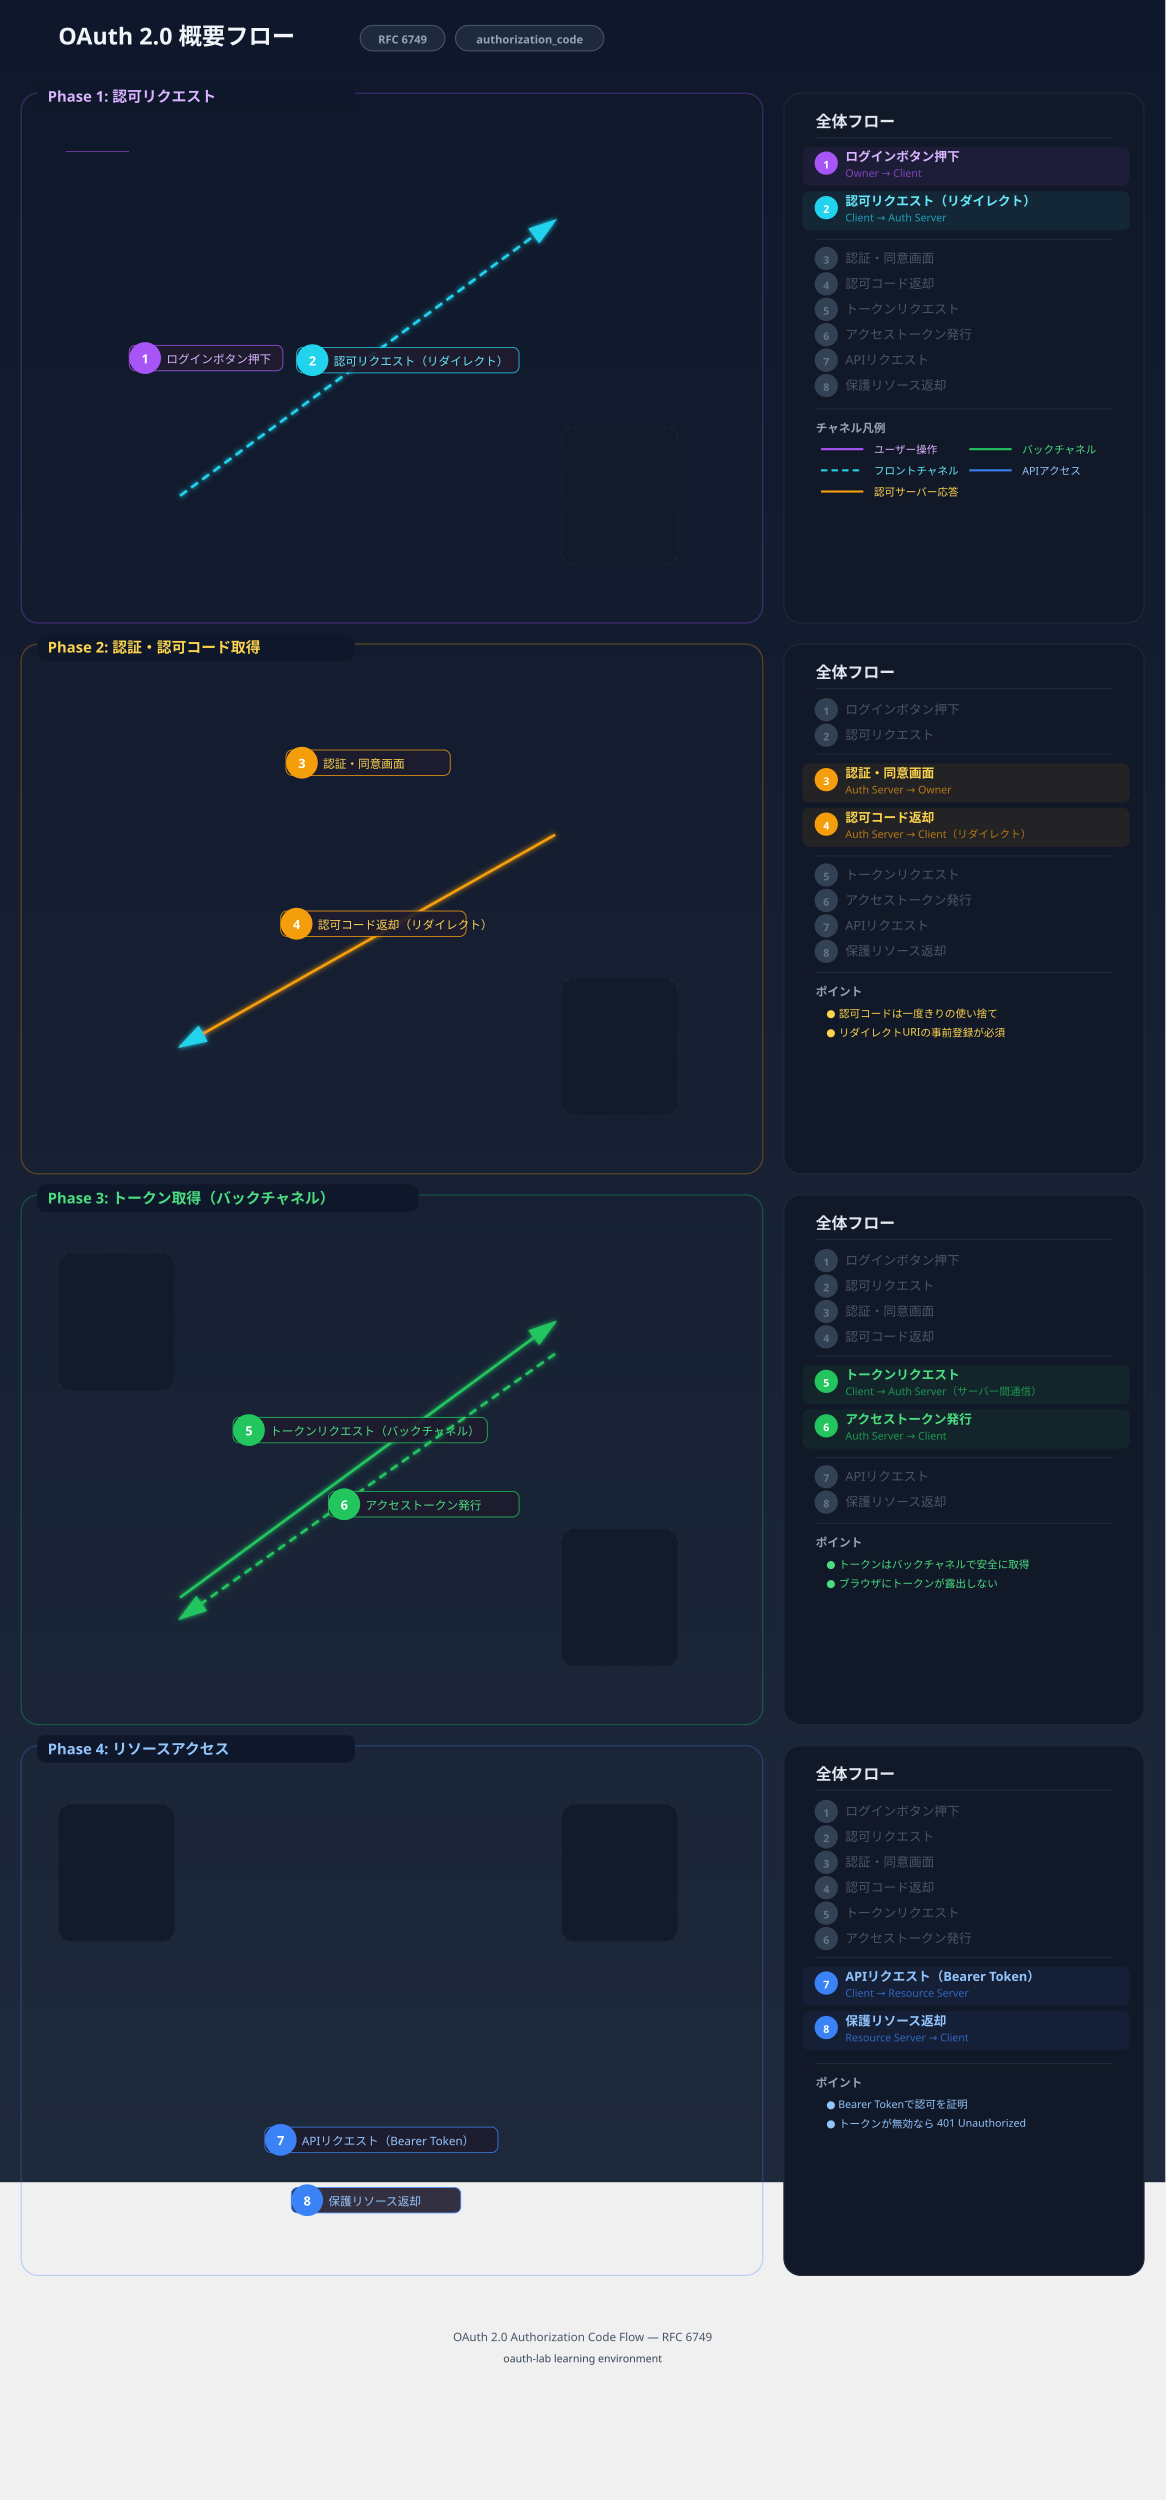
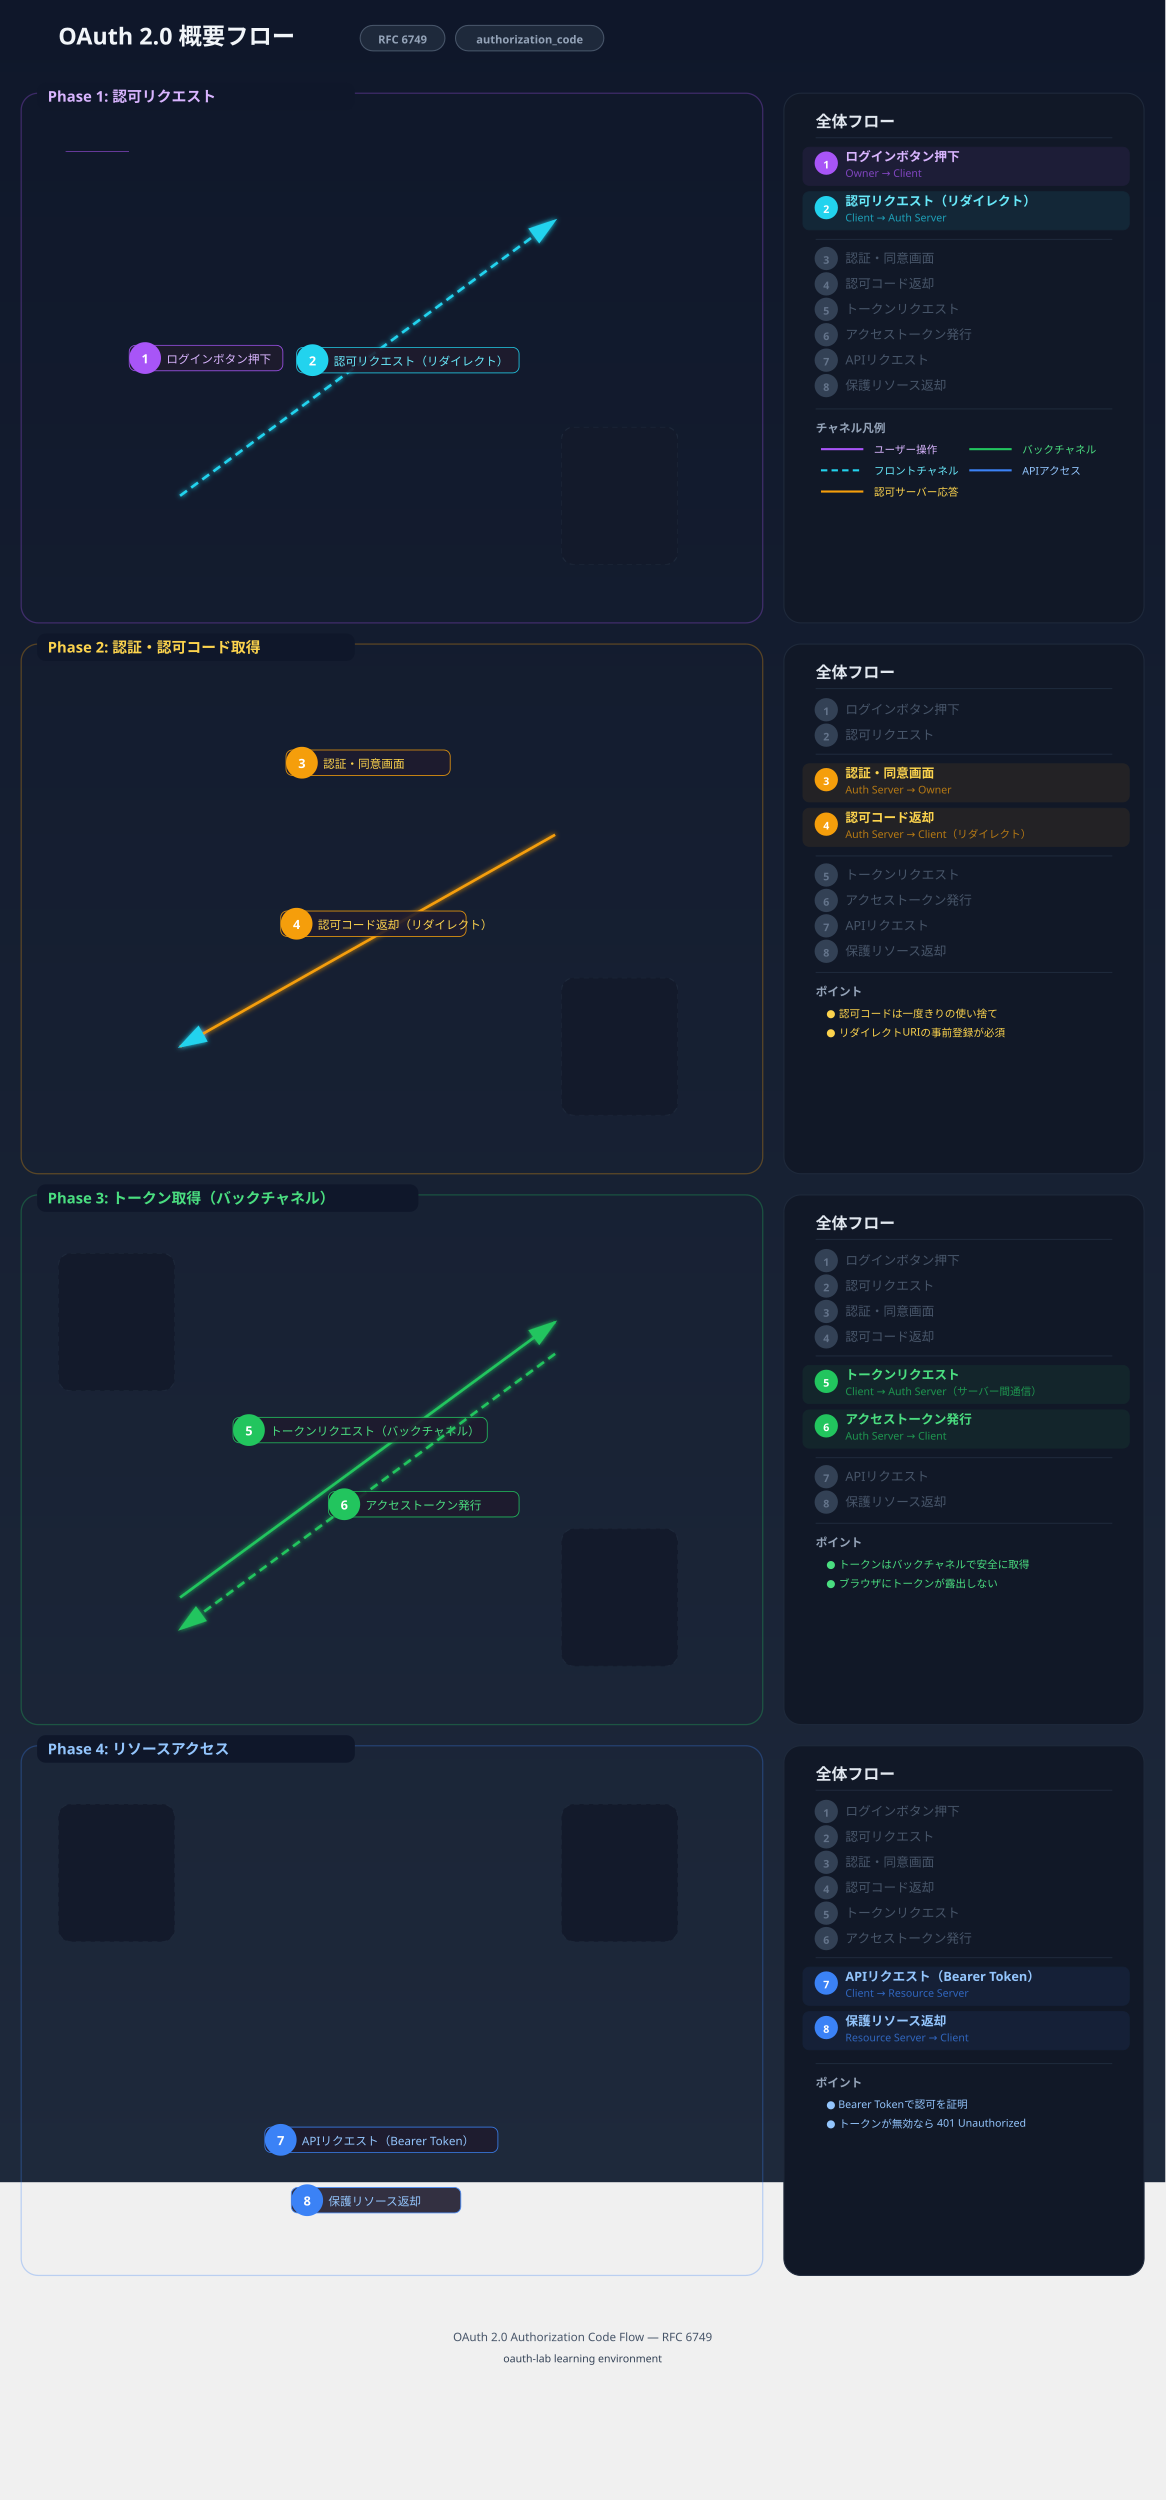
<svg xmlns="http://www.w3.org/2000/svg" viewBox="0 0 1100 2360" font-family="'Segoe UI', system-ui, sans-serif">
  <defs>
    <linearGradient id="bgGrad" x1="0" y1="0" x2="0" y2="1">
      <stop offset="0%" stop-color="#0f172a" />
      <stop offset="100%" stop-color="#1e293b" />
    </linearGradient>
    <filter id="shadow">
      <feDropShadow dx="0" dy="2" stdDeviation="4" flood-color="#000" flood-opacity="0.35" />
    </filter>
    <filter id="glow">
      <feGaussianBlur stdDeviation="2.5" result="blur" />
      <feMerge>
        <feMergeNode in="blur" />
        <feMergeNode in="SourceGraphic" />
      </feMerge>
    </filter>
    <marker id="arrowPurple" markerWidth="11" markerHeight="7" refX="10" refY="3.5" orient="auto">
      <polygon points="0 0, 11 3.5, 0 7" fill="#a855f7" />
    </marker>
    <marker id="arrowCyan" markerWidth="11" markerHeight="7" refX="10" refY="3.5" orient="auto">
      <polygon points="0 0, 11 3.5, 0 7" fill="#22d3ee" />
    </marker>
    <marker id="arrowAmber" markerWidth="11" markerHeight="7" refX="10" refY="3.5" orient="auto">
      <polygon points="0 0, 11 3.5, 0 7" fill="#f59e0b" />
    </marker>
    <marker id="arrowGreen" markerWidth="11" markerHeight="7" refX="10" refY="3.5" orient="auto">
      <polygon points="0 0, 11 3.5, 0 7" fill="#22c55e" />
    </marker>
    <marker id="arrowBlue" markerWidth="11" markerHeight="7" refX="10" refY="3.5" orient="auto">
      <polygon points="0 0, 11 3.5, 0 7" fill="#3b82f6" />
    </marker>
    <symbol id="owner" viewBox="0 0 110 130">
      <rect x="0" y="0" width="110" height="130" rx="12" fill="#1e1b2e" stroke="#a855f7" stroke-width="1.6" />
      <g transform="translate(55, 32)">
        <circle cx="0" cy="-8" r="11" fill="none" stroke="#a855f7" stroke-width="1.5" />
        <circle cx="-3" cy="-10" r="1.2" fill="#a855f7" />
        <circle cx="3" cy="-10" r="1.2" fill="#a855f7" />
        <path d="M-2.5,-4 Q0,-1 2.5,-4" fill="none" stroke="#a855f7" stroke-width="1" stroke-linecap="round" />
        <path d="M-13,28 Q-13,10 0,6 Q13,10 13,28" fill="none" stroke="#a855f7" stroke-width="1.5" />
        <line x1="-13" y1="28" x2="13" y2="28" stroke="#a855f7" stroke-width="1.5" stroke-linecap="round" />
        <rect x="17" y="-18" width="20" height="14" rx="2" fill="none" stroke="#a855f7" stroke-width="0.8" opacity="0.5" />
        <rect x="19" y="-16" width="5" height="5" rx="1" fill="#a855f7" opacity="0.3" />
      </g>
      <text x="55" y="100" text-anchor="middle" fill="#d8b4fe" font-size="12" font-weight="700">リソース所有者</text>
      <text x="55" y="116" text-anchor="middle" fill="#a855f7" font-size="8.5" opacity="0.7">(Resource Owner)</text>
    </symbol>
    <symbol id="client" viewBox="0 0 110 130">
      <rect x="0" y="0" width="110" height="130" rx="12" fill="#1e1b2e" stroke="#22d3ee" stroke-width="1.6" />
      <g transform="translate(55, 34)">
        <rect x="-18" y="-16" width="36" height="26" rx="3" fill="none" stroke="#22d3ee" stroke-width="1.3" />
        <rect x="-14" y="-12" width="28" height="18" rx="1" fill="#22d3ee" opacity="0.05" />
        <circle cx="0" cy="-3" r="6.5" fill="none" stroke="#22d3ee" stroke-width="1" />
        <circle cx="0" cy="-3" r="2.5" fill="none" stroke="#22d3ee" stroke-width="0.8" />
        <line x1="0" y1="-11" x2="0" y2="-9.5" stroke="#22d3ee" stroke-width="1" />
        <line x1="0" y1="3.5" x2="0" y2="5" stroke="#22d3ee" stroke-width="1" />
        <line x1="-8" y1="-3" x2="-6.5" y2="-3" stroke="#22d3ee" stroke-width="1" />
        <line x1="6.5" y1="-3" x2="8" y2="-3" stroke="#22d3ee" stroke-width="1" />
        <line x1="0" y1="13" x2="0" y2="18" stroke="#22d3ee" stroke-width="1.3" />
        <line x1="-9" y1="18" x2="9" y2="18" stroke="#22d3ee" stroke-width="1.3" stroke-linecap="round" />
      </g>
      <text x="55" y="100" text-anchor="middle" fill="#67e8f9" font-size="12" font-weight="700">クライアント</text>
      <text x="55" y="116" text-anchor="middle" fill="#22d3ee" font-size="8.5" opacity="0.7">(Client)</text>
    </symbol>
    <symbol id="authsv" viewBox="0 0 110 130">
      <rect x="0" y="0" width="110" height="130" rx="12" fill="#1e1b2e" stroke="#f59e0b" stroke-width="1.6" />
      <g transform="translate(55, 32)">
        <path d="M0,-22 L14,-15 L14,1 Q14,14 0,20 Q-14,14 -14,1 L-14,-15 Z" fill="none" stroke="#f59e0b" stroke-width="1.4" />
        <rect x="-6" y="-3" width="12" height="10" rx="2" fill="none" stroke="#f59e0b" stroke-width="1.2" />
        <path d="M-3.5,-3 L-3.5,-7 Q-3.5,-12 0,-12 Q3.5,-12 3.5,-7 L3.5,-3" fill="none" stroke="#f59e0b" stroke-width="1.2" />
        <circle cx="0" cy="2" r="1.5" fill="#f59e0b" />
        <line x1="0" y1="3.5" x2="0" y2="6" stroke="#f59e0b" stroke-width="1.1" />
      </g>
      <text x="55" y="100" text-anchor="middle" fill="#fcd34d" font-size="12" font-weight="700">認可サーバー</text>
      <text x="55" y="116" text-anchor="middle" fill="#f59e0b" font-size="8.5" opacity="0.7">(Auth Server)</text>
    </symbol>
    <symbol id="ressv" viewBox="0 0 110 130">
      <rect x="0" y="0" width="110" height="130" rx="12" fill="#1e1b2e" stroke="#3b82f6" stroke-width="1.6" />
      <g transform="translate(55, 30)">
        <rect x="-18" y="-18" width="36" height="11" rx="2" fill="none" stroke="#3b82f6" stroke-width="1.2" />
        <circle cx="-10" cy="-12.5" r="1.5" fill="#3b82f6" />
        <circle cx="-5" cy="-12.5" r="1.5" fill="#3b82f6" />
        <rect x="-18" y="-3" width="36" height="11" rx="2" fill="none" stroke="#3b82f6" stroke-width="1.2" />
        <circle cx="-10" cy="2.5" r="1.5" fill="#3b82f6" />
        <circle cx="-5" cy="2.5" r="1.5" fill="#3b82f6" />
        <rect x="-18" y="12" width="36" height="11" rx="2" fill="none" stroke="#3b82f6" stroke-width="1.2" />
        <circle cx="-10" cy="17.5" r="1.5" fill="#3b82f6" />
        <circle cx="-5" cy="17.5" r="1.5" fill="#3b82f6" />
        <g transform="translate(24, 8)">
          <rect x="-5" y="-2" width="10" height="7" rx="1.5" fill="#1e1b2e" stroke="#3b82f6" stroke-width="1" />
          <path d="M-2.5,-2 L-2.5,-5 Q-2.5,-8 0,-8 Q2.5,-8 2.5,-5 L2.5,-2" fill="none" stroke="#3b82f6" stroke-width="1" />
        </g>
      </g>
      <text x="55" y="100" text-anchor="middle" fill="#93c5fd" font-size="12" font-weight="700">リソースサーバー</text>
      <text x="55" y="116" text-anchor="middle" fill="#3b82f6" font-size="8.5" opacity="0.7">(Resource Server)</text>
    </symbol>
    <symbol id="dimbox" viewBox="0 0 110 130">
      <rect x="0" y="0" width="110" height="130" rx="12" fill="#131a2b" stroke="#1e293b" stroke-width="1" stroke-dasharray="5,4" />
    </symbol>
  </defs>
  <rect width="1100" height="2060" fill="url(#bgGrad)" />
  <text x="55" y="42" fill="#f1f5f9" font-size="22" font-weight="700">OAuth 2.0 概要フロー</text>
  <rect x="340" y="24" width="80" height="24" rx="12" fill="#1e293b" stroke="#475569" stroke-width="1" />
  <text x="380" y="41" text-anchor="middle" fill="#94a3b8" font-size="10.5" font-weight="600">RFC 6749</text>
  <rect x="430" y="24" width="140" height="24" rx="12" fill="#1e293b" stroke="#475569" stroke-width="1" />
  <text x="500" y="41" text-anchor="middle" fill="#94a3b8" font-size="10.5" font-weight="600">authorization_code</text>
  <g>
    <rect x="20" y="88" width="700" height="500" rx="16" fill="none" stroke="#a855f7" stroke-width="1.2" opacity="0.3" />
    <rect x="35" y="78" width="300" height="26" rx="8" fill="#0f172a" />
    <text x="45" y="96" fill="#d8b4fe" font-size="14" font-weight="700">Phase 1: 認可リクエスト</text>
    <use href="#owner" x="55" y="143" width="110" height="130" filter="url(#shadow)" />
    <use href="#client" x="55" y="403" width="110" height="130" filter="url(#shadow)" />
    <use href="#authsv" x="530" y="143" width="110" height="130" filter="url(#shadow)" />
    <use href="#dimbox" x="530" y="403" width="110" height="130" />
    <line x1="110" y1="278" x2="110" y2="398" stroke="#a855f7" stroke-width="2.5" marker-end="url(#arrowPurple)" filter="url(#glow)" />
    <rect x="122" y="326" width="145" height="24" rx="6" fill="#1e1b2e" stroke="#a855f7" stroke-width="0.8" opacity="0.9" />
    <circle cx="137" cy="338" r="15" fill="#a855f7" />
    <text x="137" y="343" text-anchor="middle" fill="#fff" font-size="12" font-weight="700">1</text>
    <text x="157" y="343" fill="#d8b4fe" font-size="11">ログインボタン押下</text>
    <line x1="170" y1="468" x2="524" y2="208" stroke="#22d3ee" stroke-width="2.5" stroke-dasharray="8,5" marker-end="url(#arrowCyan)" filter="url(#glow)" />
    <rect x="280" y="328" width="210" height="24" rx="6" fill="#1e1b2e" stroke="#22d3ee" stroke-width="0.8" opacity="0.9" />
    <circle cx="295" cy="340" r="15" fill="#22d3ee" />
    <text x="295" y="345" text-anchor="middle" fill="#fff" font-size="12" font-weight="700">2</text>
    <text x="315" y="345" fill="#67e8f9" font-size="11">認可リクエスト（リダイレクト）</text>
  </g>
  <g>
    <rect x="740" y="88" width="340" height="500" rx="16" fill="#111827" stroke="#1e293b" stroke-width="1" />
    <text x="770" y="120" fill="#e2e8f0" font-size="15" font-weight="700">全体フロー</text>
    <line x1="770" y1="130" x2="1050" y2="130" stroke="#1e293b" stroke-width="1" />
    <g font-size="12">
      <rect x="758" y="139" width="308" height="36" rx="6" fill="#a855f7" opacity="0.08" stroke="#a855f7" stroke-width="0.8" />
      <circle cx="780" cy="154" r="11" fill="#a855f7" />
      <text x="780" y="159" text-anchor="middle" fill="#fff" font-size="10" font-weight="700">1</text>
      <text x="798" y="152" fill="#d8b4fe" font-weight="600">ログインボタン押下</text>
      <text x="798" y="167" fill="#a855f7" font-size="10" opacity="0.7">Owner → Client</text>
      <rect x="758" y="181" width="308" height="36" rx="6" fill="#22d3ee" opacity="0.08" stroke="#22d3ee" stroke-width="0.8" />
      <circle cx="780" cy="196" r="11" fill="#22d3ee" />
      <text x="780" y="201" text-anchor="middle" fill="#fff" font-size="10" font-weight="700">2</text>
      <text x="798" y="194" fill="#67e8f9" font-weight="600">認可リクエスト（リダイレクト）</text>
      <text x="798" y="209" fill="#22d3ee" font-size="10" opacity="0.7">Client → Auth Server</text>
      <line x1="770" y1="226" x2="1050" y2="226" stroke="#1e293b" stroke-width="1" />
      <circle cx="780" cy="244" r="11" fill="#334155" />
      <text x="780" y="249" text-anchor="middle" fill="#64748b" font-size="10" font-weight="700">3</text>
      <text x="798" y="248" fill="#475569">認証・同意画面</text>
      <circle cx="780" cy="268" r="11" fill="#334155" />
      <text x="780" y="273" text-anchor="middle" fill="#64748b" font-size="10" font-weight="700">4</text>
      <text x="798" y="272" fill="#475569">認可コード返却</text>
      <circle cx="780" cy="292" r="11" fill="#334155" />
      <text x="780" y="297" text-anchor="middle" fill="#64748b" font-size="10" font-weight="700">5</text>
      <text x="798" y="296" fill="#475569">トークンリクエスト</text>
      <circle cx="780" cy="316" r="11" fill="#334155" />
      <text x="780" y="321" text-anchor="middle" fill="#64748b" font-size="10" font-weight="700">6</text>
      <text x="798" y="320" fill="#475569">アクセストークン発行</text>
      <circle cx="780" cy="340" r="11" fill="#334155" />
      <text x="780" y="345" text-anchor="middle" fill="#64748b" font-size="10" font-weight="700">7</text>
      <text x="798" y="344" fill="#475569">APIリクエスト</text>
      <circle cx="780" cy="364" r="11" fill="#334155" />
      <text x="780" y="369" text-anchor="middle" fill="#64748b" font-size="10" font-weight="700">8</text>
      <text x="798" y="368" fill="#475569">保護リソース返却</text>
    </g>
    <line x1="770" y1="386" x2="1050" y2="386" stroke="#1e293b" stroke-width="1" />
    <text x="770" y="408" fill="#94a3b8" font-size="11" font-weight="700">チャネル凡例</text>
    <line x1="775" y1="424" x2="815" y2="424" stroke="#a855f7" stroke-width="2" />
    <text x="825" y="428" fill="#d8b4fe" font-size="10">ユーザー操作</text>
    <line x1="775" y1="444" x2="815" y2="444" stroke="#22d3ee" stroke-width="2" stroke-dasharray="6,4" />
    <text x="825" y="448" fill="#67e8f9" font-size="10">フロントチャネル</text>
    <line x1="775" y1="464" x2="815" y2="464" stroke="#f59e0b" stroke-width="2" />
    <text x="825" y="468" fill="#fcd34d" font-size="10">認可サーバー応答</text>
    <line x1="915" y1="424" x2="955" y2="424" stroke="#22c55e" stroke-width="2" />
    <text x="965" y="428" fill="#4ade80" font-size="10">バックチャネル</text>
    <line x1="915" y1="444" x2="955" y2="444" stroke="#3b82f6" stroke-width="2" />
    <text x="965" y="448" fill="#93c5fd" font-size="10">APIアクセス</text>
  </g>
  <g>
    <rect x="20" y="608" width="700" height="500" rx="16" fill="none" stroke="#f59e0b" stroke-width="1.2" opacity="0.3" />
    <rect x="35" y="598" width="300" height="26" rx="8" fill="#0f172a" />
    <text x="45" y="616" fill="#fcd34d" font-size="14" font-weight="700">Phase 2: 認証・認可コード取得</text>
    <use href="#owner" x="55" y="663" width="110" height="130" filter="url(#shadow)" />
    <use href="#client" x="55" y="923" width="110" height="130" filter="url(#shadow)" />
    <use href="#authsv" x="530" y="663" width="110" height="130" filter="url(#shadow)" />
    <use href="#dimbox" x="530" y="923" width="110" height="130" />
    <line x1="524" y1="728" x2="170" y2="728" stroke="#f59e0b" stroke-width="2.5" stroke-dasharray="8,5" marker-end="url(#arrowAmber)" filter="url(#glow)" />
    <rect x="270" y="708" width="155" height="24" rx="6" fill="#1e1b2e" stroke="#f59e0b" stroke-width="0.8" opacity="0.9" />
    <circle cx="285" cy="720" r="15" fill="#f59e0b" />
    <text x="285" y="725" text-anchor="middle" fill="#fff" font-size="12" font-weight="700">3</text>
    <text x="305" y="725" fill="#fcd34d" font-size="11">認証・同意画面</text>
    <line x1="524" y1="788" x2="170" y2="988" stroke="#f59e0b" stroke-width="2.5" marker-end="url(#arrowCyan)" filter="url(#glow)" />
    <rect x="265" y="860" width="175" height="24" rx="6" fill="#1e1b2e" stroke="#f59e0b" stroke-width="0.8" opacity="0.9" />
    <circle cx="280" cy="872" r="15" fill="#f59e0b" />
    <text x="280" y="877" text-anchor="middle" fill="#fff" font-size="12" font-weight="700">4</text>
    <text x="300" y="877" fill="#fcd34d" font-size="11">認可コード返却（リダイレクト）</text>
  </g>
  <g>
    <rect x="740" y="608" width="340" height="500" rx="16" fill="#111827" stroke="#1e293b" stroke-width="1" />
    <text x="770" y="640" fill="#e2e8f0" font-size="15" font-weight="700">全体フロー</text>
    <line x1="770" y1="650" x2="1050" y2="650" stroke="#1e293b" stroke-width="1" />
    <g font-size="12">
      <circle cx="780" cy="670" r="11" fill="#334155" />
      <text x="780" y="675" text-anchor="middle" fill="#64748b" font-size="10" font-weight="700">1</text>
      <text x="798" y="674" fill="#475569">ログインボタン押下</text>
      <circle cx="780" cy="694" r="11" fill="#334155" />
      <text x="780" y="699" text-anchor="middle" fill="#64748b" font-size="10" font-weight="700">2</text>
      <text x="798" y="698" fill="#475569">認可リクエスト</text>
      <line x1="770" y1="712" x2="1050" y2="712" stroke="#1e293b" stroke-width="1" />
      <rect x="758" y="721" width="308" height="36" rx="6" fill="#f59e0b" opacity="0.08" stroke="#f59e0b" stroke-width="0.8" />
      <circle cx="780" cy="736" r="11" fill="#f59e0b" />
      <text x="780" y="741" text-anchor="middle" fill="#fff" font-size="10" font-weight="700">3</text>
      <text x="798" y="734" fill="#fcd34d" font-weight="600">認証・同意画面</text>
      <text x="798" y="749" fill="#f59e0b" font-size="10" opacity="0.7">Auth Server → Owner</text>
      <rect x="758" y="763" width="308" height="36" rx="6" fill="#f59e0b" opacity="0.08" stroke="#f59e0b" stroke-width="0.8" />
      <circle cx="780" cy="778" r="11" fill="#f59e0b" />
      <text x="780" y="783" text-anchor="middle" fill="#fff" font-size="10" font-weight="700">4</text>
      <text x="798" y="776" fill="#fcd34d" font-weight="600">認可コード返却</text>
      <text x="798" y="791" fill="#f59e0b" font-size="10" opacity="0.7">Auth Server → Client（リダイレクト）</text>
      <line x1="770" y1="808" x2="1050" y2="808" stroke="#1e293b" stroke-width="1" />
      <circle cx="780" cy="826" r="11" fill="#334155" />
      <text x="780" y="831" text-anchor="middle" fill="#64748b" font-size="10" font-weight="700">5</text>
      <text x="798" y="830" fill="#475569">トークンリクエスト</text>
      <circle cx="780" cy="850" r="11" fill="#334155" />
      <text x="780" y="855" text-anchor="middle" fill="#64748b" font-size="10" font-weight="700">6</text>
      <text x="798" y="854" fill="#475569">アクセストークン発行</text>
      <circle cx="780" cy="874" r="11" fill="#334155" />
      <text x="780" y="879" text-anchor="middle" fill="#64748b" font-size="10" font-weight="700">7</text>
      <text x="798" y="878" fill="#475569">APIリクエスト</text>
      <circle cx="780" cy="898" r="11" fill="#334155" />
      <text x="780" y="903" text-anchor="middle" fill="#64748b" font-size="10" font-weight="700">8</text>
      <text x="798" y="902" fill="#475569">保護リソース返却</text>
    </g>
    <line x1="770" y1="918" x2="1050" y2="918" stroke="#1e293b" stroke-width="1" />
    <text x="770" y="940" fill="#94a3b8" font-size="11" font-weight="700">ポイント</text>
    <text x="780" y="960" fill="#fcd34d" font-size="10">● 認可コードは一度きりの使い捨て</text>
    <text x="780" y="978" fill="#fcd34d" font-size="10">● リダイレクトURIの事前登録が必須</text>
  </g>
  <g>
    <rect x="20" y="1128" width="700" height="500" rx="16" fill="none" stroke="#22c55e" stroke-width="1.2" opacity="0.3" />
    <rect x="35" y="1118" width="360" height="26" rx="8" fill="#0f172a" />
    <text x="45" y="1136" fill="#4ade80" font-size="14" font-weight="700">Phase 3: トークン取得（バックチャネル）</text>
    <use href="#dimbox" x="55" y="1183" width="110" height="130" />
    <use href="#client" x="55" y="1443" width="110" height="130" filter="url(#shadow)" />
    <use href="#authsv" x="530" y="1183" width="110" height="130" filter="url(#shadow)" />
    <use href="#dimbox" x="530" y="1443" width="110" height="130" />
    <line x1="170" y1="1508" x2="524" y2="1248" stroke="#22c55e" stroke-width="2.5" marker-end="url(#arrowGreen)" filter="url(#glow)" />
    <rect x="220" y="1338" width="240" height="24" rx="6" fill="#1e1b2e" stroke="#22c55e" stroke-width="0.8" opacity="0.9" />
    <circle cx="235" cy="1350" r="15" fill="#22c55e" />
    <text x="235" y="1355" text-anchor="middle" fill="#fff" font-size="12" font-weight="700">5</text>
    <text x="255" y="1355" fill="#4ade80" font-size="11">トークンリクエスト（バックチャネル）</text>
-     <line x1="524" y1="1278" x2="170" y2="1528" stroke="#22c55e" stroke-width="2.5" stroke-dasharray="8,5" marker-end="url(#arrowGreen)" filter="url(#glow)" />
+     <line x1="524" y1="1278" x2="170" y2="1538" stroke="#22c55e" stroke-width="2.5" stroke-dasharray="8,5" marker-end="url(#arrowGreen)" filter="url(#glow)" />
    <rect x="310" y="1408" width="180" height="24" rx="6" fill="#1e1b2e" stroke="#22c55e" stroke-width="0.8" opacity="0.9" />
    <circle cx="325" cy="1420" r="15" fill="#22c55e" />
    <text x="325" y="1425" text-anchor="middle" fill="#fff" font-size="12" font-weight="700">6</text>
    <text x="345" y="1425" fill="#4ade80" font-size="11">アクセストークン発行</text>
  </g>
  <g>
    <rect x="740" y="1128" width="340" height="500" rx="16" fill="#111827" stroke="#1e293b" stroke-width="1" />
    <text x="770" y="1160" fill="#e2e8f0" font-size="15" font-weight="700">全体フロー</text>
    <line x1="770" y1="1170" x2="1050" y2="1170" stroke="#1e293b" stroke-width="1" />
    <g font-size="12">
      <circle cx="780" cy="1190" r="11" fill="#334155" />
      <text x="780" y="1195" text-anchor="middle" fill="#64748b" font-size="10" font-weight="700">1</text>
      <text x="798" y="1194" fill="#475569">ログインボタン押下</text>
      <circle cx="780" cy="1214" r="11" fill="#334155" />
      <text x="780" y="1219" text-anchor="middle" fill="#64748b" font-size="10" font-weight="700">2</text>
      <text x="798" y="1218" fill="#475569">認可リクエスト</text>
      <circle cx="780" cy="1238" r="11" fill="#334155" />
      <text x="780" y="1243" text-anchor="middle" fill="#64748b" font-size="10" font-weight="700">3</text>
      <text x="798" y="1242" fill="#475569">認証・同意画面</text>
      <circle cx="780" cy="1262" r="11" fill="#334155" />
      <text x="780" y="1267" text-anchor="middle" fill="#64748b" font-size="10" font-weight="700">4</text>
      <text x="798" y="1266" fill="#475569">認可コード返却</text>
      <line x1="770" y1="1280" x2="1050" y2="1280" stroke="#1e293b" stroke-width="1" />
      <rect x="758" y="1289" width="308" height="36" rx="6" fill="#22c55e" opacity="0.08" stroke="#22c55e" stroke-width="0.8" />
      <circle cx="780" cy="1304" r="11" fill="#22c55e" />
      <text x="780" y="1309" text-anchor="middle" fill="#fff" font-size="10" font-weight="700">5</text>
      <text x="798" y="1302" fill="#4ade80" font-weight="600">トークンリクエスト</text>
      <text x="798" y="1317" fill="#22c55e" font-size="10" opacity="0.7">Client → Auth Server（サーバー間通信）</text>
      <rect x="758" y="1331" width="308" height="36" rx="6" fill="#22c55e" opacity="0.08" stroke="#22c55e" stroke-width="0.8" />
      <circle cx="780" cy="1346" r="11" fill="#22c55e" />
      <text x="780" y="1351" text-anchor="middle" fill="#fff" font-size="10" font-weight="700">6</text>
      <text x="798" y="1344" fill="#4ade80" font-weight="600">アクセストークン発行</text>
      <text x="798" y="1359" fill="#22c55e" font-size="10" opacity="0.7">Auth Server → Client</text>
      <line x1="770" y1="1376" x2="1050" y2="1376" stroke="#1e293b" stroke-width="1" />
      <circle cx="780" cy="1394" r="11" fill="#334155" />
      <text x="780" y="1399" text-anchor="middle" fill="#64748b" font-size="10" font-weight="700">7</text>
      <text x="798" y="1398" fill="#475569">APIリクエスト</text>
      <circle cx="780" cy="1418" r="11" fill="#334155" />
      <text x="780" y="1423" text-anchor="middle" fill="#64748b" font-size="10" font-weight="700">8</text>
      <text x="798" y="1422" fill="#475569">保護リソース返却</text>
    </g>
    <line x1="770" y1="1438" x2="1050" y2="1438" stroke="#1e293b" stroke-width="1" />
    <text x="770" y="1460" fill="#94a3b8" font-size="11" font-weight="700">ポイント</text>
    <text x="780" y="1480" fill="#4ade80" font-size="10">● トークンはバックチャネルで安全に取得</text>
    <text x="780" y="1498" fill="#4ade80" font-size="10">● ブラウザにトークンが露出しない</text>
  </g>
  <g>
    <rect x="20" y="1648" width="700" height="500" rx="16" fill="none" stroke="#3b82f6" stroke-width="1.2" opacity="0.3" />
    <rect x="35" y="1638" width="300" height="26" rx="8" fill="#0f172a" />
    <text x="45" y="1656" fill="#93c5fd" font-size="14" font-weight="700">Phase 4: リソースアクセス</text>
    <use href="#dimbox" x="55" y="1703" width="110" height="130" />
    <use href="#client" x="55" y="1963" width="110" height="130" filter="url(#shadow)" />
    <use href="#dimbox" x="530" y="1703" width="110" height="130" />
    <use href="#ressv" x="530" y="1963" width="110" height="130" filter="url(#shadow)" />
    <line x1="170" y1="2028" x2="524" y2="2028" stroke="#3b82f6" stroke-width="2.5" marker-end="url(#arrowBlue)" filter="url(#glow)" />
    <rect x="250" y="2008" width="220" height="24" rx="6" fill="#1e1b2e" stroke="#3b82f6" stroke-width="0.8" opacity="0.9" />
    <circle cx="265" cy="2020" r="15" fill="#3b82f6" />
    <text x="265" y="2025" text-anchor="middle" fill="#fff" font-size="12" font-weight="700">7</text>
    <text x="285" y="2025" fill="#93c5fd" font-size="11">APIリクエスト（Bearer Token）</text>
    <line x1="524" y1="2058" x2="170" y2="2058" stroke="#3b82f6" stroke-width="2.5" stroke-dasharray="8,5" marker-end="url(#arrowBlue)" filter="url(#glow)" />
    <rect x="275" y="2065" width="160" height="24" rx="6" fill="#1e1b2e" stroke="#3b82f6" stroke-width="0.8" opacity="0.9" />
    <circle cx="290" cy="2077" r="15" fill="#3b82f6" />
    <text x="290" y="2082" text-anchor="middle" fill="#fff" font-size="12" font-weight="700">8</text>
    <text x="310" y="2082" fill="#93c5fd" font-size="11">保護リソース返却</text>
  </g>
  <g>
    <rect x="740" y="1648" width="340" height="500" rx="16" fill="#111827" stroke="#1e293b" stroke-width="1" />
    <text x="770" y="1680" fill="#e2e8f0" font-size="15" font-weight="700">全体フロー</text>
    <line x1="770" y1="1690" x2="1050" y2="1690" stroke="#1e293b" stroke-width="1" />
    <g font-size="12">
      <circle cx="780" cy="1710" r="11" fill="#334155" />
      <text x="780" y="1715" text-anchor="middle" fill="#64748b" font-size="10" font-weight="700">1</text>
      <text x="798" y="1714" fill="#475569">ログインボタン押下</text>
      <circle cx="780" cy="1734" r="11" fill="#334155" />
      <text x="780" y="1739" text-anchor="middle" fill="#64748b" font-size="10" font-weight="700">2</text>
      <text x="798" y="1738" fill="#475569">認可リクエスト</text>
      <circle cx="780" cy="1758" r="11" fill="#334155" />
      <text x="780" y="1763" text-anchor="middle" fill="#64748b" font-size="10" font-weight="700">3</text>
      <text x="798" y="1762" fill="#475569">認証・同意画面</text>
      <circle cx="780" cy="1782" r="11" fill="#334155" />
      <text x="780" y="1787" text-anchor="middle" fill="#64748b" font-size="10" font-weight="700">4</text>
      <text x="798" y="1786" fill="#475569">認可コード返却</text>
      <circle cx="780" cy="1806" r="11" fill="#334155" />
      <text x="780" y="1811" text-anchor="middle" fill="#64748b" font-size="10" font-weight="700">5</text>
      <text x="798" y="1810" fill="#475569">トークンリクエスト</text>
      <circle cx="780" cy="1830" r="11" fill="#334155" />
      <text x="780" y="1835" text-anchor="middle" fill="#64748b" font-size="10" font-weight="700">6</text>
      <text x="798" y="1834" fill="#475569">アクセストークン発行</text>
      <line x1="770" y1="1848" x2="1050" y2="1848" stroke="#1e293b" stroke-width="1" />
      <rect x="758" y="1857" width="308" height="36" rx="6" fill="#3b82f6" opacity="0.08" stroke="#3b82f6" stroke-width="0.8" />
      <circle cx="780" cy="1872" r="11" fill="#3b82f6" />
      <text x="780" y="1877" text-anchor="middle" fill="#fff" font-size="10" font-weight="700">7</text>
      <text x="798" y="1870" fill="#93c5fd" font-weight="600">APIリクエスト（Bearer Token）</text>
      <text x="798" y="1885" fill="#3b82f6" font-size="10" opacity="0.7">Client → Resource Server</text>
      <rect x="758" y="1899" width="308" height="36" rx="6" fill="#3b82f6" opacity="0.08" stroke="#3b82f6" stroke-width="0.8" />
      <circle cx="780" cy="1914" r="11" fill="#3b82f6" />
      <text x="780" y="1919" text-anchor="middle" fill="#fff" font-size="10" font-weight="700">8</text>
      <text x="798" y="1912" fill="#93c5fd" font-weight="600">保護リソース返却</text>
      <text x="798" y="1927" fill="#3b82f6" font-size="10" opacity="0.7">Resource Server → Client</text>
    </g>
    <line x1="770" y1="1948" x2="1050" y2="1948" stroke="#1e293b" stroke-width="1" />
    <text x="770" y="1970" fill="#94a3b8" font-size="11" font-weight="700">ポイント</text>
    <text x="780" y="1990" fill="#93c5fd" font-size="10">● Bearer Tokenで認可を証明</text>
    <text x="780" y="2008" fill="#93c5fd" font-size="10">● トークンが無効なら 401 Unauthorized</text>
  </g>
  <text x="550" y="2210" text-anchor="middle" fill="#475569" font-size="11">OAuth 2.0 Authorization Code Flow — RFC 6749</text>
  <text x="550" y="2230" text-anchor="middle" fill="#334155" font-size="10">oauth-lab learning environment</text>
</svg>
